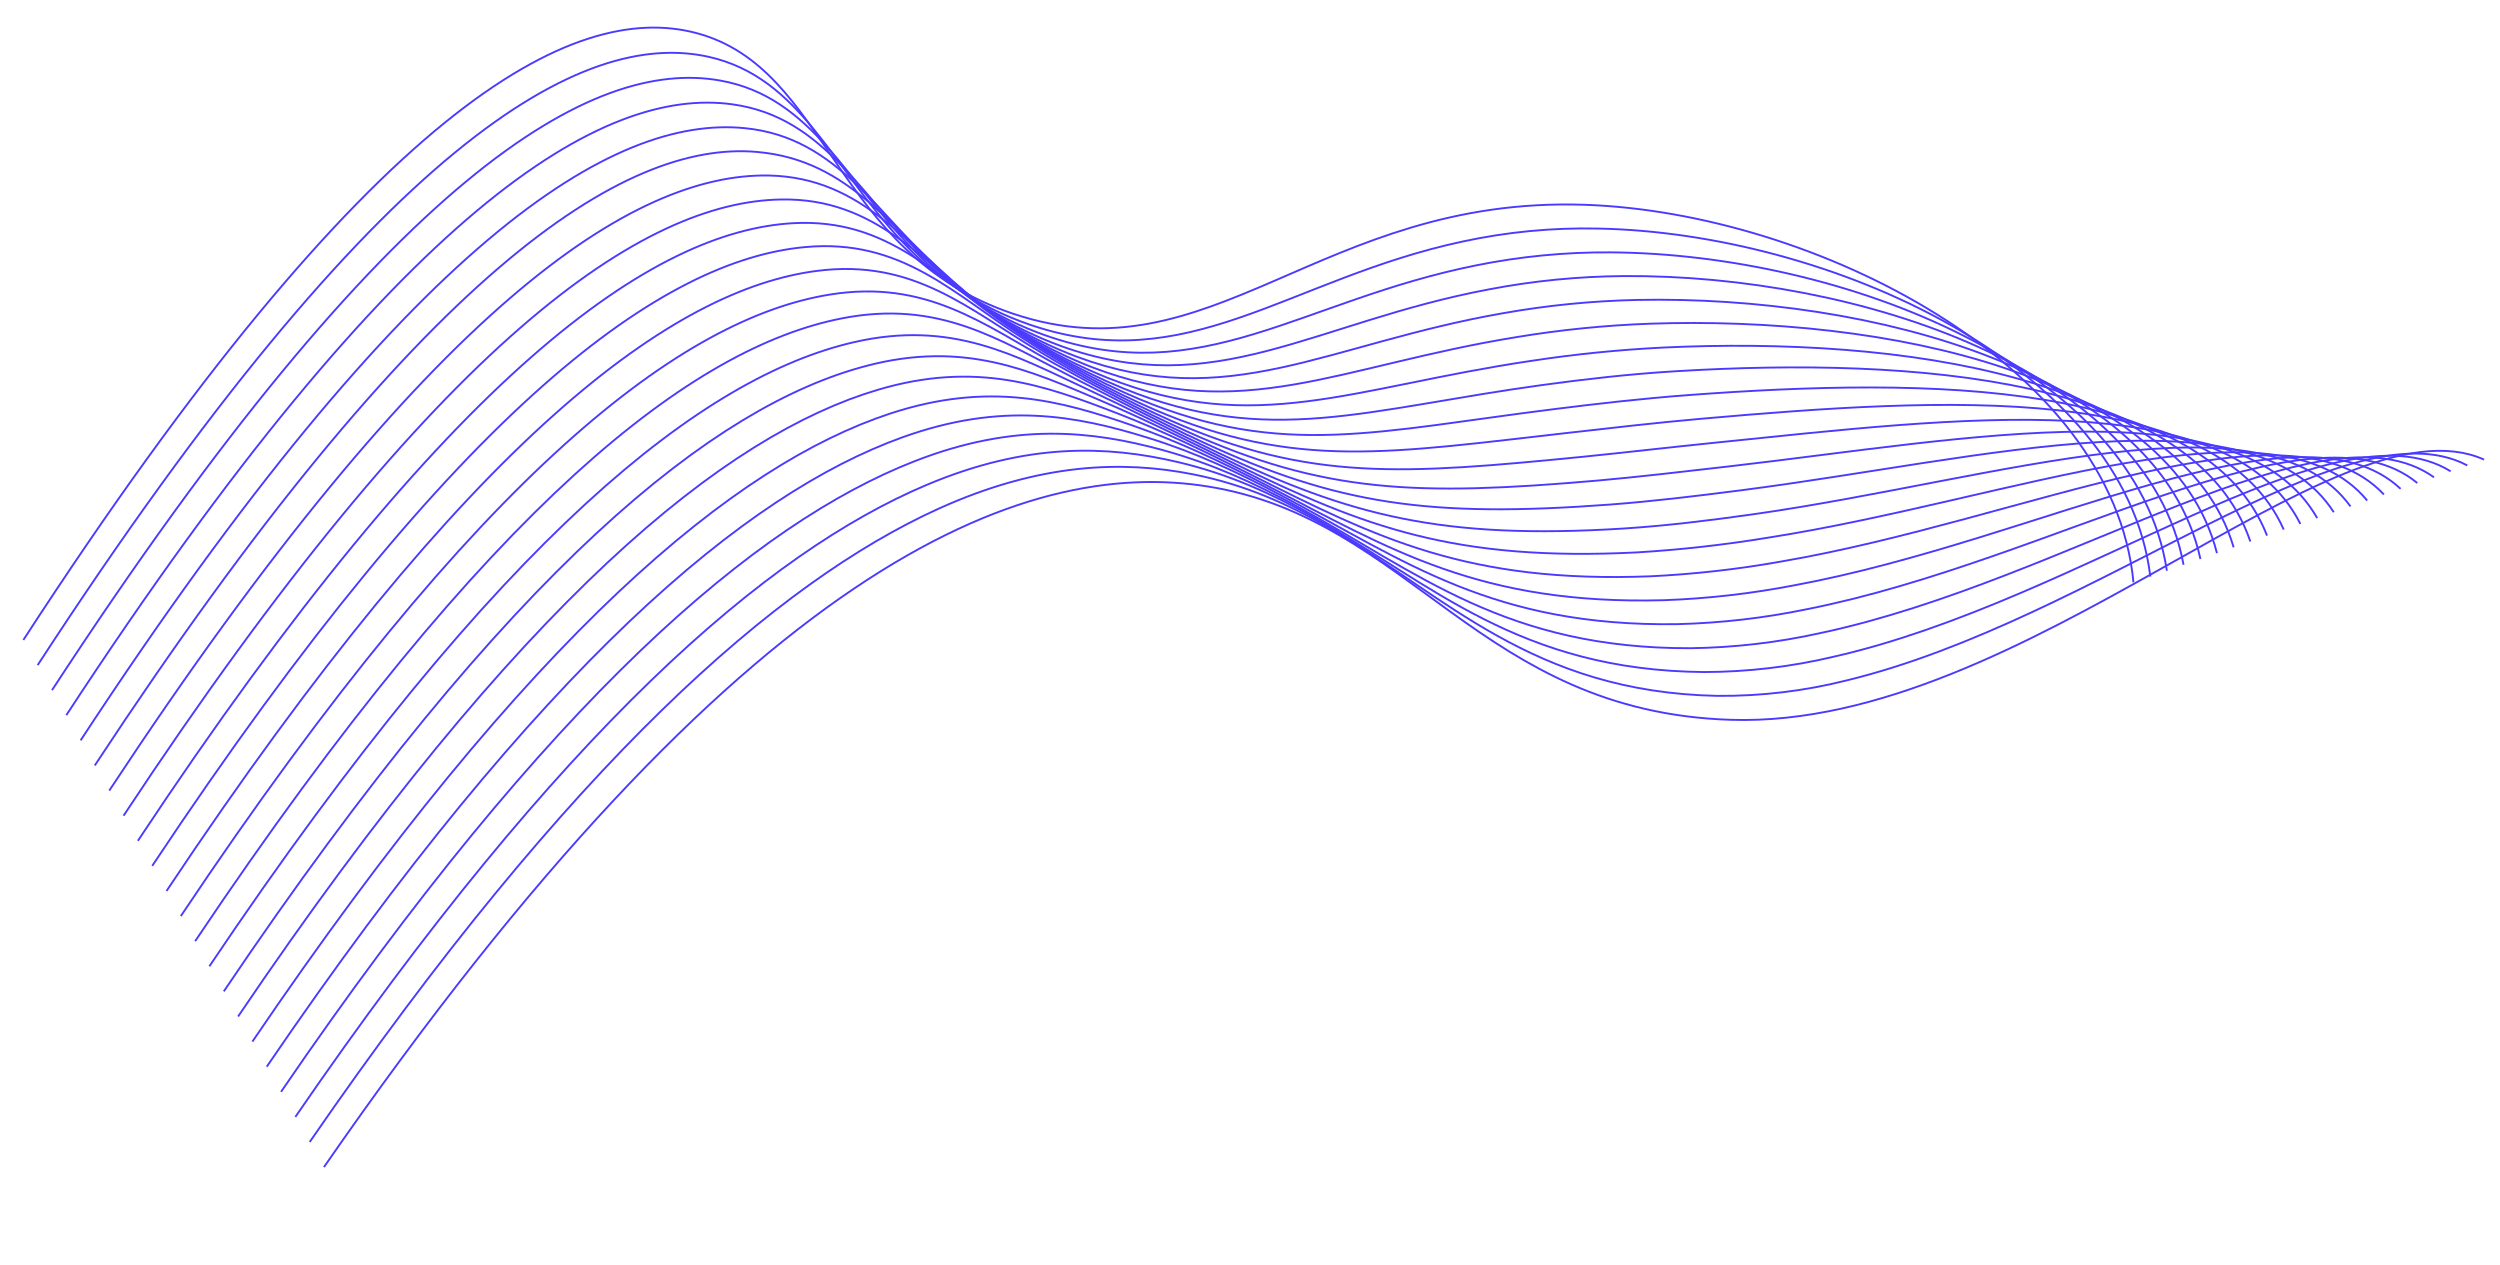
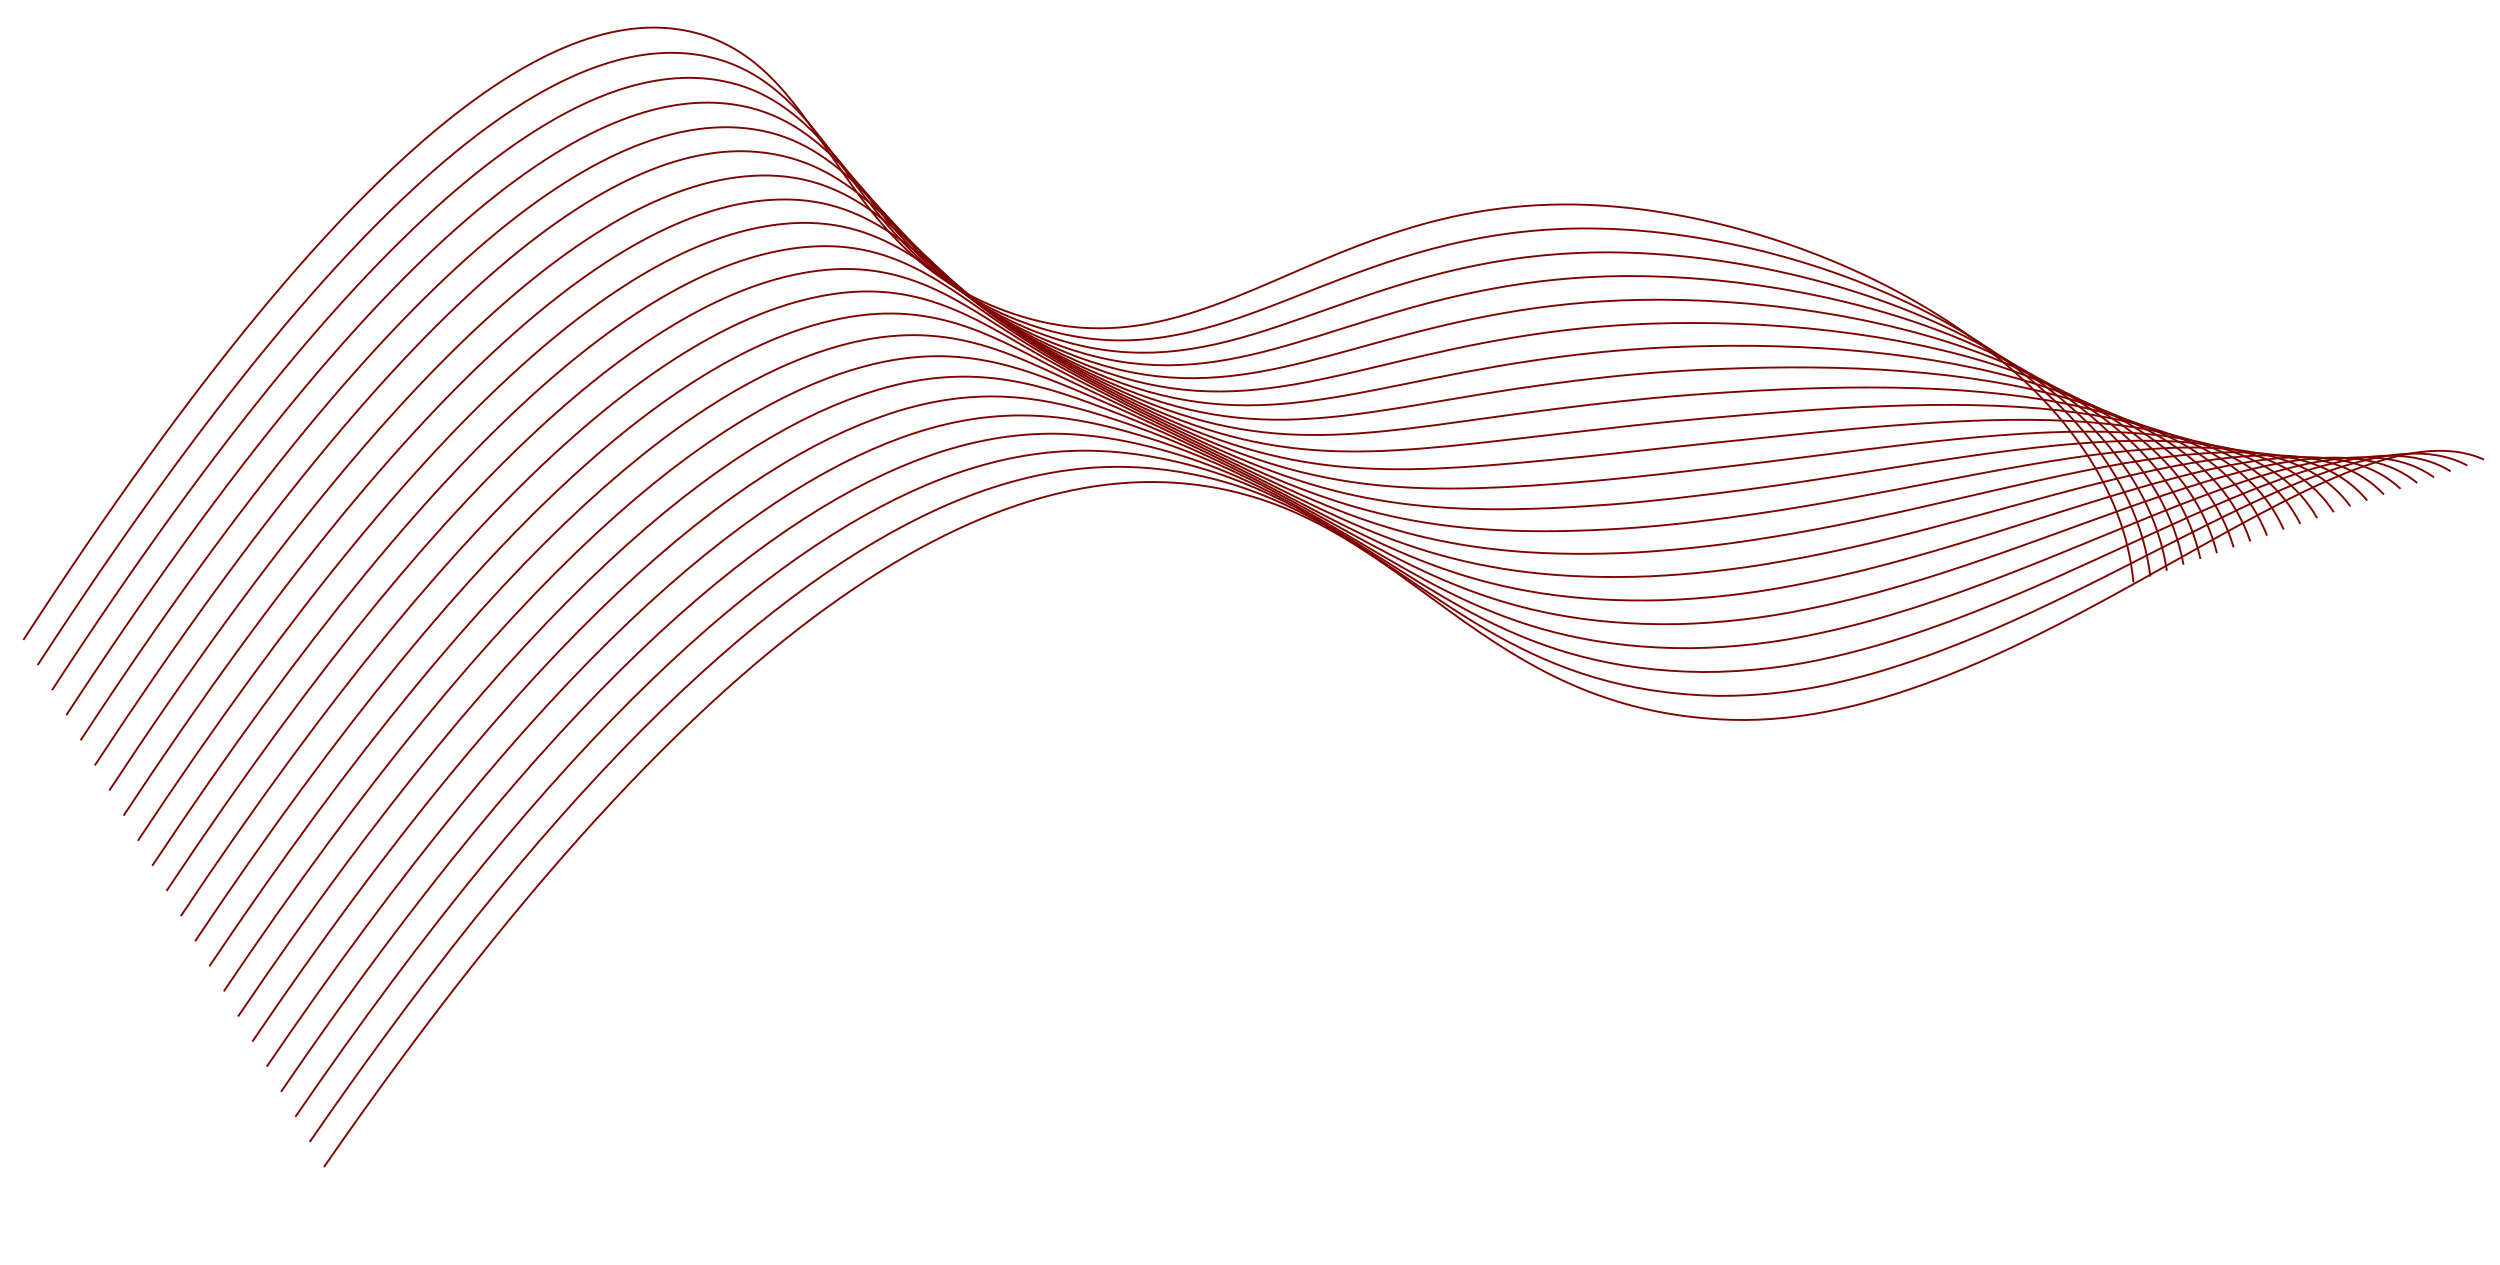
<svg xmlns="http://www.w3.org/2000/svg" width="6540" height="3307" viewBox="0 0 6540 3307" fill="none">
-   <path d="M5581.14 1523.55C5527.43 952.474 4745.22 555.807 4144.89 535.693C3453.08 512.585 3169.93 995.199 2650.6 820.799C2176.68 661.814 2170.37 178.365 1820.83 86.281C1499.59 1.67 972.93 269.769 61.12 1674.14" stroke="#4A3AFF" stroke-width="5" stroke-miterlimit="10" />
-   <path d="M98.536 1739.93C999.116 355.938 1526.58 76.591 1853.01 148.487C2094.93 202.104 2178.23 440.517 2360.68 632.231C2451.62 730.781 2565.6 805.199 2692.39 848.805C3107.69 991.968 3371.1 729.036 3826.3 631.848C3942.34 606.729 4060.93 595.341 4179.63 597.917C4782.82 609.036 5558.3 957.316 5625.29 1508.29" stroke="#4A3AFF" stroke-width="5" stroke-miterlimit="10" />
-   <path d="M136.061 1805.52C1025.41 442.014 1553.38 151.505 1884.31 210.751C2127.57 254.323 2216.96 481.827 2400.23 664.256C2493.6 759.522 2607.48 832.206 2733.2 876.767C3142.33 1021.71 3404.41 785.995 3860.92 694.362C3976.95 670.834 4095.1 659.385 4213.48 660.2C4819.55 664.189 5588.3 962.118 5668.56 1493" stroke="#4A3AFF" stroke-width="5" stroke-miterlimit="10" />
-   <path d="M173.496 1870.9C1051.4 528.175 1580.17 226.613 1916.01 272.935C2160.79 306.666 2255.89 523.048 2440.27 696.304C2535.86 788.222 2649.56 859.207 2774.11 904.734C3177.47 1051.47 3437.33 842.838 3895.64 756.881C4011.71 734.687 4129.56 723.081 4247.73 722.206C4856.63 717.984 5618.6 966.64 5712.14 1477.42" stroke="#4A3AFF" stroke-width="5" stroke-miterlimit="10" />
-   <path d="M210.908 1936.78C1077.59 614.247 1606.76 301.812 1947.79 335.222C2193.81 359.197 2295.11 564.479 2480.5 728.263C2578.39 816.882 2692.11 886.249 2815.7 932.732C3213.29 1081.27 3471.22 899.824 3931.54 819.453C4047.41 798.855 4164.7 787.211 4282.36 784.622C4894.18 772.193 5649.37 971.674 5756.29 1462.36" stroke="#4A3AFF" stroke-width="5" stroke-miterlimit="10" />
-   <path d="M247.936 2002.45C1103.68 700.314 1634.07 367.525 1979.58 397.41C2226.23 418.469 2334.35 605.224 2520.53 760.311C2620.68 845.479 2734.42 913.222 2856.99 960.715C3248.81 1111.05 3504.63 956.787 3966.25 882.069C4082.03 862.812 4198.92 851.033 4316.21 846.806C4930.97 825.778 5679.37 976.378 5799.56 1447.06" stroke="#4A3AFF" stroke-width="5" stroke-miterlimit="10" />
-   <path d="M285.849 2068.15C1129.87 786.483 1659.9 452.893 2011.3 459.104C2259.43 464.728 2373.77 646.564 2560.66 792.461C2662.95 874.143 2776.72 940.299 2898.29 988.797C3284.34 1140.93 3538.33 1013.76 4001.36 944.703C4117.04 926.905 4233.56 915.056 4350.45 909.204C4968.13 879.968 5709.77 981.002 5843.22 1431.88" stroke="#4A3AFF" stroke-width="5" stroke-miterlimit="10" />
-   <path d="M323.27 2133.84C1155.77 872.542 1686.4 527.891 2043.07 521.881C2292.25 517.348 2413.41 687.034 2600.8 824.416C2705.14 902.536 2818.99 967.077 2939.6 1016.49C3319.77 1170.51 3571.93 1070.64 4036.49 1006.95C4144.58 992.25 4259.87 978.668 4384.7 971.113C5005.43 933.381 5740.15 985.921 5886.89 1416.51" stroke="#4A3AFF" stroke-width="5" stroke-miterlimit="10" />
-   <path d="M360.69 2199.52C1182.15 958.72 1712.85 603.966 2074.77 583.869C2325.06 570.065 2453.16 727.605 2641.13 856.281C2747.54 930.8 2861.53 993.853 2981.2 1044.39C3355.6 1200.21 3605.74 1127.33 4071.89 1069.5C4180.42 1056 4295.41 1042.6 4419.34 1033.33C5042.22 987.162 5770.53 990.741 5930.56 1401.13" stroke="#4A3AFF" stroke-width="5" stroke-miterlimit="10" />
-   <path d="M398.215 2265.11C1208.34 1044.79 1739.31 679.844 2106.55 646.351C2357.85 623.369 2493.38 768.395 2680.97 888.418C2789.3 959.287 2903.41 1020.88 3022.1 1072.55C3390.82 1230.17 3639.04 1184.48 4106.72 1131.82C4215.19 1119.5 4330.28 1106.1 4453.31 1095.23C5079.82 1040.2 5800.95 994.973 5974.24 1385.36" stroke="#4A3AFF" stroke-width="5" stroke-miterlimit="10" />
-   <path d="M435.636 2330.79C1234.43 1130.86 1765.76 755.919 2138.05 708.526C2390.35 676.464 2532.94 808.761 2720.9 920.558C2831.13 987.634 2945.46 1047.74 3063.2 1100.52C3426.06 1259.94 3672.35 1241.34 4141.62 1194.84C4250.51 1183.91 4365.32 1170.4 4487.33 1158.01C5116.8 1094.08 5831.02 1000.27 6017.79 1370.57" stroke="#4A3AFF" stroke-width="5" stroke-miterlimit="10" />
-   <path d="M473.057 2396.48C1260.62 1217.03 1792.41 832.003 2170.04 770.724C2423.44 729.685 2573.19 849.062 2761.13 952.616C2869.17 1012.1 2979.83 1072.19 3104.69 1128.52C3461.78 1289.63 3706.14 1298.32 4176.92 1257.38C4286.06 1247.74 4400.67 1234.13 4521.96 1220.23C5154.39 1147.41 5861.8 1005.01 6061.74 1355.3" stroke="#4A3AFF" stroke-width="5" stroke-miterlimit="10" />
-   <path d="M510.482 2462.16C1286.8 1303.49 1818.37 908.251 2201.73 833.006C2456.23 782.891 2613.44 889.165 2801.27 984.668C2912.1 1041.04 3023.12 1099.58 3146 1156.5C3497.3 1319.71 3739.66 1355.19 4212.04 1319.92C4321.4 1311.66 4435.92 1297.94 4556.02 1282.42C5191.31 1200.51 5892 1009.72 6105.21 1340.02" stroke="#4A3AFF" stroke-width="5" stroke-miterlimit="10" />
-   <path d="M547.704 2527.84C1312.9 1389.26 1845.39 984.646 2233.42 895.287C2489.01 836.391 2653.7 929.171 2841.39 1016.82C2955.12 1069.89 3066.41 1126.97 3186.9 1184.57C3532.54 1349.28 3772.76 1412.24 4247.14 1382.65C4356.84 1375.58 4471.07 1361.76 4590.25 1344.82C5228.52 1253.63 5922.39 1014.44 6148.87 1324.74" stroke="#4A3AFF" stroke-width="5" stroke-miterlimit="10" />
-   <path d="M585.429 2593.43C1339.1 1475.34 1871.72 1061.21 2265.22 957.476C2521.99 889.705 2694.08 968.888 2881.43 1048.77C2998.06 1098.44 3109.8 1154.26 3228.6 1212.47C3568.27 1378.97 3806.76 1469.03 4282.26 1445.09C4396.96 1438.12 4511.23 1425.29 4624.61 1406.64C5265.64 1306.64 5953.07 1019.38 6192.55 1309.36" stroke="#4A3AFF" stroke-width="5" stroke-miterlimit="10" />
-   <path d="M622.849 2659.12C1365.28 1561.51 1898.85 1137.51 2296.62 1019.65C2554.58 943.098 2734.16 1008.49 2921.66 1080.82C3041.2 1127 3153.19 1181.56 3269.89 1240.46C3603.9 1408.76 3840.36 1526.01 4317.18 1507.62C4431.71 1502.13 4545.77 1489.27 4658.65 1469.12C5302.78 1359.06 5983.17 1024.08 6236.33 1293.69" stroke="#4A3AFF" stroke-width="5" stroke-miterlimit="10" />
-   <path d="M660.269 2724.8C1391.37 1647.57 1925.95 1214.49 2328.71 1081.85C2587.64 996.709 2774.84 1047.93 2961.7 1112.77C3084.15 1155.35 3196.38 1208.94 3311.09 1268.43C3639.23 1438.53 3873.87 1582.88 4352.48 1570.16C4466.85 1566.02 4580.72 1553.04 4693.09 1531.33C5339.79 1412.17 6013.55 1028.9 6279.97 1278.81" stroke="#4A3AFF" stroke-width="5" stroke-miterlimit="10" />
-   <path d="M697.79 2790.49C1417.54 1734.13 1952.27 1291.15 2360.4 1144.13C2620.82 1050.23 2815.23 1087.16 3001.74 1144.82C3127.5 1183.62 3239.68 1236.23 3352.39 1296.42C3674.76 1468.12 3907.37 1639.84 4387.59 1632.8C4501.78 1629.95 4615.49 1616.84 4727.33 1593.63C5376.83 1464.88 6043.94 1033.63 6323.64 1263.53" stroke="#4A3AFF" stroke-width="5" stroke-miterlimit="10" />
-   <path d="M735.21 2856.17C1443.26 1819.79 1979.18 1368.03 2392.17 1206.71C2653.86 1104.23 2855.51 1126.67 3041.84 1177.46C3170.21 1212.75 3283.13 1264.22 3393.66 1324.99C3710.25 1498.68 3940.95 1697.4 4422.69 1695.72C4536.69 1694.16 4650.24 1680.93 4761.56 1656.23C5413.85 1517.79 6074.79 1039.06 6367.28 1248.64" stroke="#4A3AFF" stroke-width="5" stroke-miterlimit="10" />
-   <path d="M772.632 2921.86C1469.84 1905.98 2006.18 1444.92 2423.88 1268.6C2687.05 1157.46 2895.84 1165.21 3082 1208.93C3213.32 1239.84 3326.35 1291.01 3434.98 1352.58C3745.7 1528.07 3974.47 1753.88 4457.81 1758.06C4571.63 1757.84 4685.05 1744.48 4795.81 1718.23C5450.81 1569.81 6104.72 1043.17 6410.96 1232.97" stroke="#4A3AFF" stroke-width="5" stroke-miterlimit="10" />
-   <path d="M810.158 2987.44C1496.04 1992.05 2033.16 1522.29 2455.28 1330.77C2719.82 1211.15 2935.67 1204.02 3121.64 1240.96C3255.9 1267.59 3369.25 1318.28 3475.81 1380.25C3780.85 1557.64 4007.69 1810.64 4492.54 1820.39C4606.2 1821.4 4719.53 1807.91 4829.77 1780.23C5487.03 1621.01 6134.72 1047.97 6454.44 1217.59" stroke="#4A3AFF" stroke-width="5" stroke-miterlimit="10" />
-   <path d="M847.478 3053.12C1942.22 1470.75 2677.63 1194.02 3162.16 1273.03C3691.1 1359.26 3871.53 1862.13 4528.04 1883.04C5298.18 1907.46 6109.07 1027.37 6498.29 1202.32" stroke="#4A3AFF" stroke-width="5" stroke-miterlimit="10" />
+   <path d="M5581.14 1523.55C5527.43 952.474 4745.22 555.807 4144.89 535.693C3453.08 512.585 3169.93 995.199 2650.6 820.799C2176.68 661.814 2170.37 178.365 1820.83 86.281C1499.59 1.67 972.93 269.769 61.12 1674.14" stroke="#7d0400" stroke-width="5" stroke-miterlimit="10" />
+   <path d="M98.536 1739.93C999.116 355.938 1526.58 76.591 1853.01 148.487C2094.93 202.104 2178.23 440.517 2360.68 632.231C2451.62 730.781 2565.6 805.199 2692.39 848.805C3107.69 991.968 3371.1 729.036 3826.3 631.848C3942.34 606.729 4060.93 595.341 4179.63 597.917C4782.82 609.036 5558.3 957.316 5625.29 1508.29" stroke="#7d0400" stroke-width="5" stroke-miterlimit="10" />
+   <path d="M136.061 1805.52C1025.41 442.014 1553.38 151.505 1884.31 210.751C2127.57 254.323 2216.96 481.827 2400.23 664.256C2493.6 759.522 2607.48 832.206 2733.2 876.767C3142.33 1021.71 3404.41 785.995 3860.92 694.362C3976.95 670.834 4095.1 659.385 4213.48 660.2C4819.55 664.189 5588.3 962.118 5668.56 1493" stroke="#7d0400" stroke-width="5" stroke-miterlimit="10" />
+   <path d="M173.496 1870.9C1051.4 528.175 1580.17 226.613 1916.01 272.935C2160.79 306.666 2255.89 523.048 2440.27 696.304C2535.86 788.222 2649.56 859.207 2774.11 904.734C3177.47 1051.47 3437.33 842.838 3895.64 756.881C4011.71 734.687 4129.56 723.081 4247.73 722.206C4856.63 717.984 5618.6 966.64 5712.14 1477.42" stroke="#7d0400" stroke-width="5" stroke-miterlimit="10" />
+   <path d="M210.908 1936.78C1077.59 614.247 1606.76 301.812 1947.79 335.222C2193.81 359.197 2295.11 564.479 2480.5 728.263C2578.39 816.882 2692.11 886.249 2815.7 932.732C3213.29 1081.27 3471.22 899.824 3931.54 819.453C4047.41 798.855 4164.7 787.211 4282.36 784.622C4894.18 772.193 5649.37 971.674 5756.29 1462.36" stroke="#7d0400" stroke-width="5" stroke-miterlimit="10" />
+   <path d="M247.936 2002.45C1103.68 700.314 1634.07 367.525 1979.58 397.41C2226.23 418.469 2334.35 605.224 2520.53 760.311C2620.68 845.479 2734.42 913.222 2856.99 960.715C3248.81 1111.05 3504.63 956.787 3966.25 882.069C4082.03 862.812 4198.92 851.033 4316.21 846.806C4930.97 825.778 5679.37 976.378 5799.56 1447.06" stroke="#7d0400" stroke-width="5" stroke-miterlimit="10" />
+   <path d="M285.849 2068.15C1129.87 786.483 1659.9 452.893 2011.3 459.104C2259.43 464.728 2373.77 646.564 2560.66 792.461C2662.95 874.143 2776.72 940.299 2898.29 988.797C3284.34 1140.93 3538.33 1013.76 4001.36 944.703C4117.04 926.905 4233.56 915.056 4350.45 909.204C4968.13 879.968 5709.77 981.002 5843.22 1431.88" stroke="#7d0400" stroke-width="5" stroke-miterlimit="10" />
+   <path d="M323.27 2133.84C1155.77 872.542 1686.4 527.891 2043.07 521.881C2292.25 517.348 2413.41 687.034 2600.8 824.416C2705.14 902.536 2818.99 967.077 2939.6 1016.49C3319.77 1170.51 3571.93 1070.64 4036.49 1006.95C4144.58 992.25 4259.87 978.668 4384.7 971.113C5005.43 933.381 5740.15 985.921 5886.89 1416.51" stroke="#7d0400" stroke-width="5" stroke-miterlimit="10" />
+   <path d="M360.69 2199.52C1182.15 958.72 1712.85 603.966 2074.77 583.869C2325.06 570.065 2453.16 727.605 2641.13 856.281C2747.54 930.8 2861.53 993.853 2981.2 1044.39C3355.6 1200.21 3605.74 1127.33 4071.89 1069.5C4180.42 1056 4295.41 1042.6 4419.34 1033.33C5042.22 987.162 5770.53 990.741 5930.56 1401.13" stroke="#7d0400" stroke-width="5" stroke-miterlimit="10" />
+   <path d="M398.215 2265.11C1208.34 1044.79 1739.31 679.844 2106.55 646.351C2357.85 623.369 2493.38 768.395 2680.97 888.418C2789.3 959.287 2903.41 1020.88 3022.1 1072.55C3390.82 1230.17 3639.04 1184.48 4106.72 1131.82C4215.19 1119.5 4330.28 1106.1 4453.31 1095.23C5079.82 1040.2 5800.95 994.973 5974.24 1385.36" stroke="#7d0400" stroke-width="5" stroke-miterlimit="10" />
+   <path d="M435.636 2330.79C1234.43 1130.86 1765.76 755.919 2138.05 708.526C2390.35 676.464 2532.94 808.761 2720.9 920.558C2831.13 987.634 2945.46 1047.74 3063.2 1100.52C3426.06 1259.94 3672.35 1241.34 4141.62 1194.84C4250.51 1183.91 4365.32 1170.4 4487.33 1158.01C5116.8 1094.08 5831.02 1000.27 6017.79 1370.57" stroke="#7d0400" stroke-width="5" stroke-miterlimit="10" />
+   <path d="M473.057 2396.48C1260.62 1217.03 1792.41 832.003 2170.04 770.724C2423.44 729.685 2573.19 849.062 2761.13 952.616C2869.17 1012.1 2979.83 1072.19 3104.69 1128.52C3461.78 1289.63 3706.14 1298.32 4176.92 1257.38C4286.06 1247.74 4400.67 1234.13 4521.96 1220.23C5154.39 1147.41 5861.8 1005.01 6061.74 1355.3" stroke="#7d0400" stroke-width="5" stroke-miterlimit="10" />
+   <path d="M510.482 2462.16C1286.8 1303.49 1818.37 908.251 2201.73 833.006C2456.23 782.891 2613.44 889.165 2801.27 984.668C2912.1 1041.04 3023.12 1099.58 3146 1156.5C3497.3 1319.71 3739.66 1355.19 4212.04 1319.92C4321.4 1311.66 4435.92 1297.94 4556.02 1282.42C5191.31 1200.51 5892 1009.72 6105.21 1340.02" stroke="#7d0400" stroke-width="5" stroke-miterlimit="10" />
+   <path d="M547.704 2527.84C1312.9 1389.26 1845.39 984.646 2233.42 895.287C2489.01 836.391 2653.7 929.171 2841.39 1016.82C2955.12 1069.89 3066.41 1126.97 3186.9 1184.57C3532.54 1349.28 3772.76 1412.24 4247.14 1382.65C4356.84 1375.58 4471.07 1361.76 4590.25 1344.82C5228.52 1253.63 5922.39 1014.44 6148.87 1324.74" stroke="#7d0400" stroke-width="5" stroke-miterlimit="10" />
+   <path d="M585.429 2593.43C1339.1 1475.34 1871.72 1061.21 2265.22 957.476C2521.99 889.705 2694.08 968.888 2881.43 1048.77C2998.06 1098.44 3109.8 1154.26 3228.6 1212.47C3568.27 1378.97 3806.76 1469.03 4282.26 1445.09C4396.96 1438.12 4511.23 1425.29 4624.61 1406.64C5265.64 1306.64 5953.07 1019.38 6192.55 1309.36" stroke="#7d0400" stroke-width="5" stroke-miterlimit="10" />
+   <path d="M622.849 2659.12C1365.28 1561.51 1898.85 1137.51 2296.62 1019.65C2554.58 943.098 2734.16 1008.49 2921.66 1080.82C3041.2 1127 3153.19 1181.56 3269.89 1240.46C3603.9 1408.76 3840.36 1526.01 4317.18 1507.62C4431.71 1502.13 4545.77 1489.27 4658.65 1469.12C5302.78 1359.06 5983.17 1024.08 6236.33 1293.69" stroke="#7d0400" stroke-width="5" stroke-miterlimit="10" />
+   <path d="M660.269 2724.8C1391.37 1647.57 1925.95 1214.49 2328.71 1081.85C2587.64 996.709 2774.84 1047.93 2961.7 1112.77C3084.15 1155.35 3196.38 1208.94 3311.09 1268.43C3639.23 1438.53 3873.87 1582.88 4352.48 1570.16C4466.85 1566.02 4580.72 1553.04 4693.09 1531.33C5339.79 1412.17 6013.55 1028.9 6279.97 1278.81" stroke="#7d0400" stroke-width="5" stroke-miterlimit="10" />
+   <path d="M697.79 2790.49C1417.54 1734.13 1952.27 1291.15 2360.4 1144.13C2620.82 1050.23 2815.23 1087.16 3001.74 1144.82C3127.5 1183.62 3239.68 1236.23 3352.39 1296.42C3674.76 1468.12 3907.37 1639.84 4387.59 1632.8C4501.78 1629.95 4615.49 1616.84 4727.33 1593.63C5376.83 1464.88 6043.94 1033.63 6323.64 1263.53" stroke="#7d0400" stroke-width="5" stroke-miterlimit="10" />
+   <path d="M735.21 2856.17C1443.26 1819.79 1979.18 1368.03 2392.17 1206.71C2653.86 1104.23 2855.51 1126.67 3041.84 1177.46C3170.21 1212.75 3283.13 1264.22 3393.66 1324.99C3710.25 1498.68 3940.95 1697.4 4422.69 1695.72C4536.69 1694.16 4650.24 1680.93 4761.56 1656.23C5413.85 1517.79 6074.79 1039.06 6367.28 1248.64" stroke="#7d0400" stroke-width="5" stroke-miterlimit="10" />
+   <path d="M772.632 2921.86C1469.84 1905.98 2006.18 1444.92 2423.88 1268.6C2687.05 1157.46 2895.84 1165.21 3082 1208.93C3213.32 1239.84 3326.35 1291.01 3434.98 1352.58C3745.7 1528.07 3974.47 1753.88 4457.81 1758.06C4571.63 1757.84 4685.05 1744.48 4795.81 1718.23C5450.81 1569.81 6104.72 1043.17 6410.96 1232.97" stroke="#7d0400" stroke-width="5" stroke-miterlimit="10" />
+   <path d="M810.158 2987.44C1496.04 1992.05 2033.16 1522.29 2455.28 1330.77C2719.82 1211.15 2935.67 1204.02 3121.64 1240.96C3255.9 1267.59 3369.25 1318.28 3475.81 1380.25C3780.85 1557.64 4007.69 1810.64 4492.54 1820.39C4606.2 1821.4 4719.53 1807.91 4829.77 1780.23C5487.03 1621.01 6134.72 1047.97 6454.44 1217.59" stroke="#7d0400" stroke-width="5" stroke-miterlimit="10" />
+   <path d="M847.478 3053.12C1942.22 1470.75 2677.63 1194.02 3162.16 1273.03C3691.1 1359.26 3871.53 1862.13 4528.04 1883.04C5298.18 1907.46 6109.07 1027.37 6498.29 1202.32" stroke="#7d0400" stroke-width="5" stroke-miterlimit="10" />
</svg>
